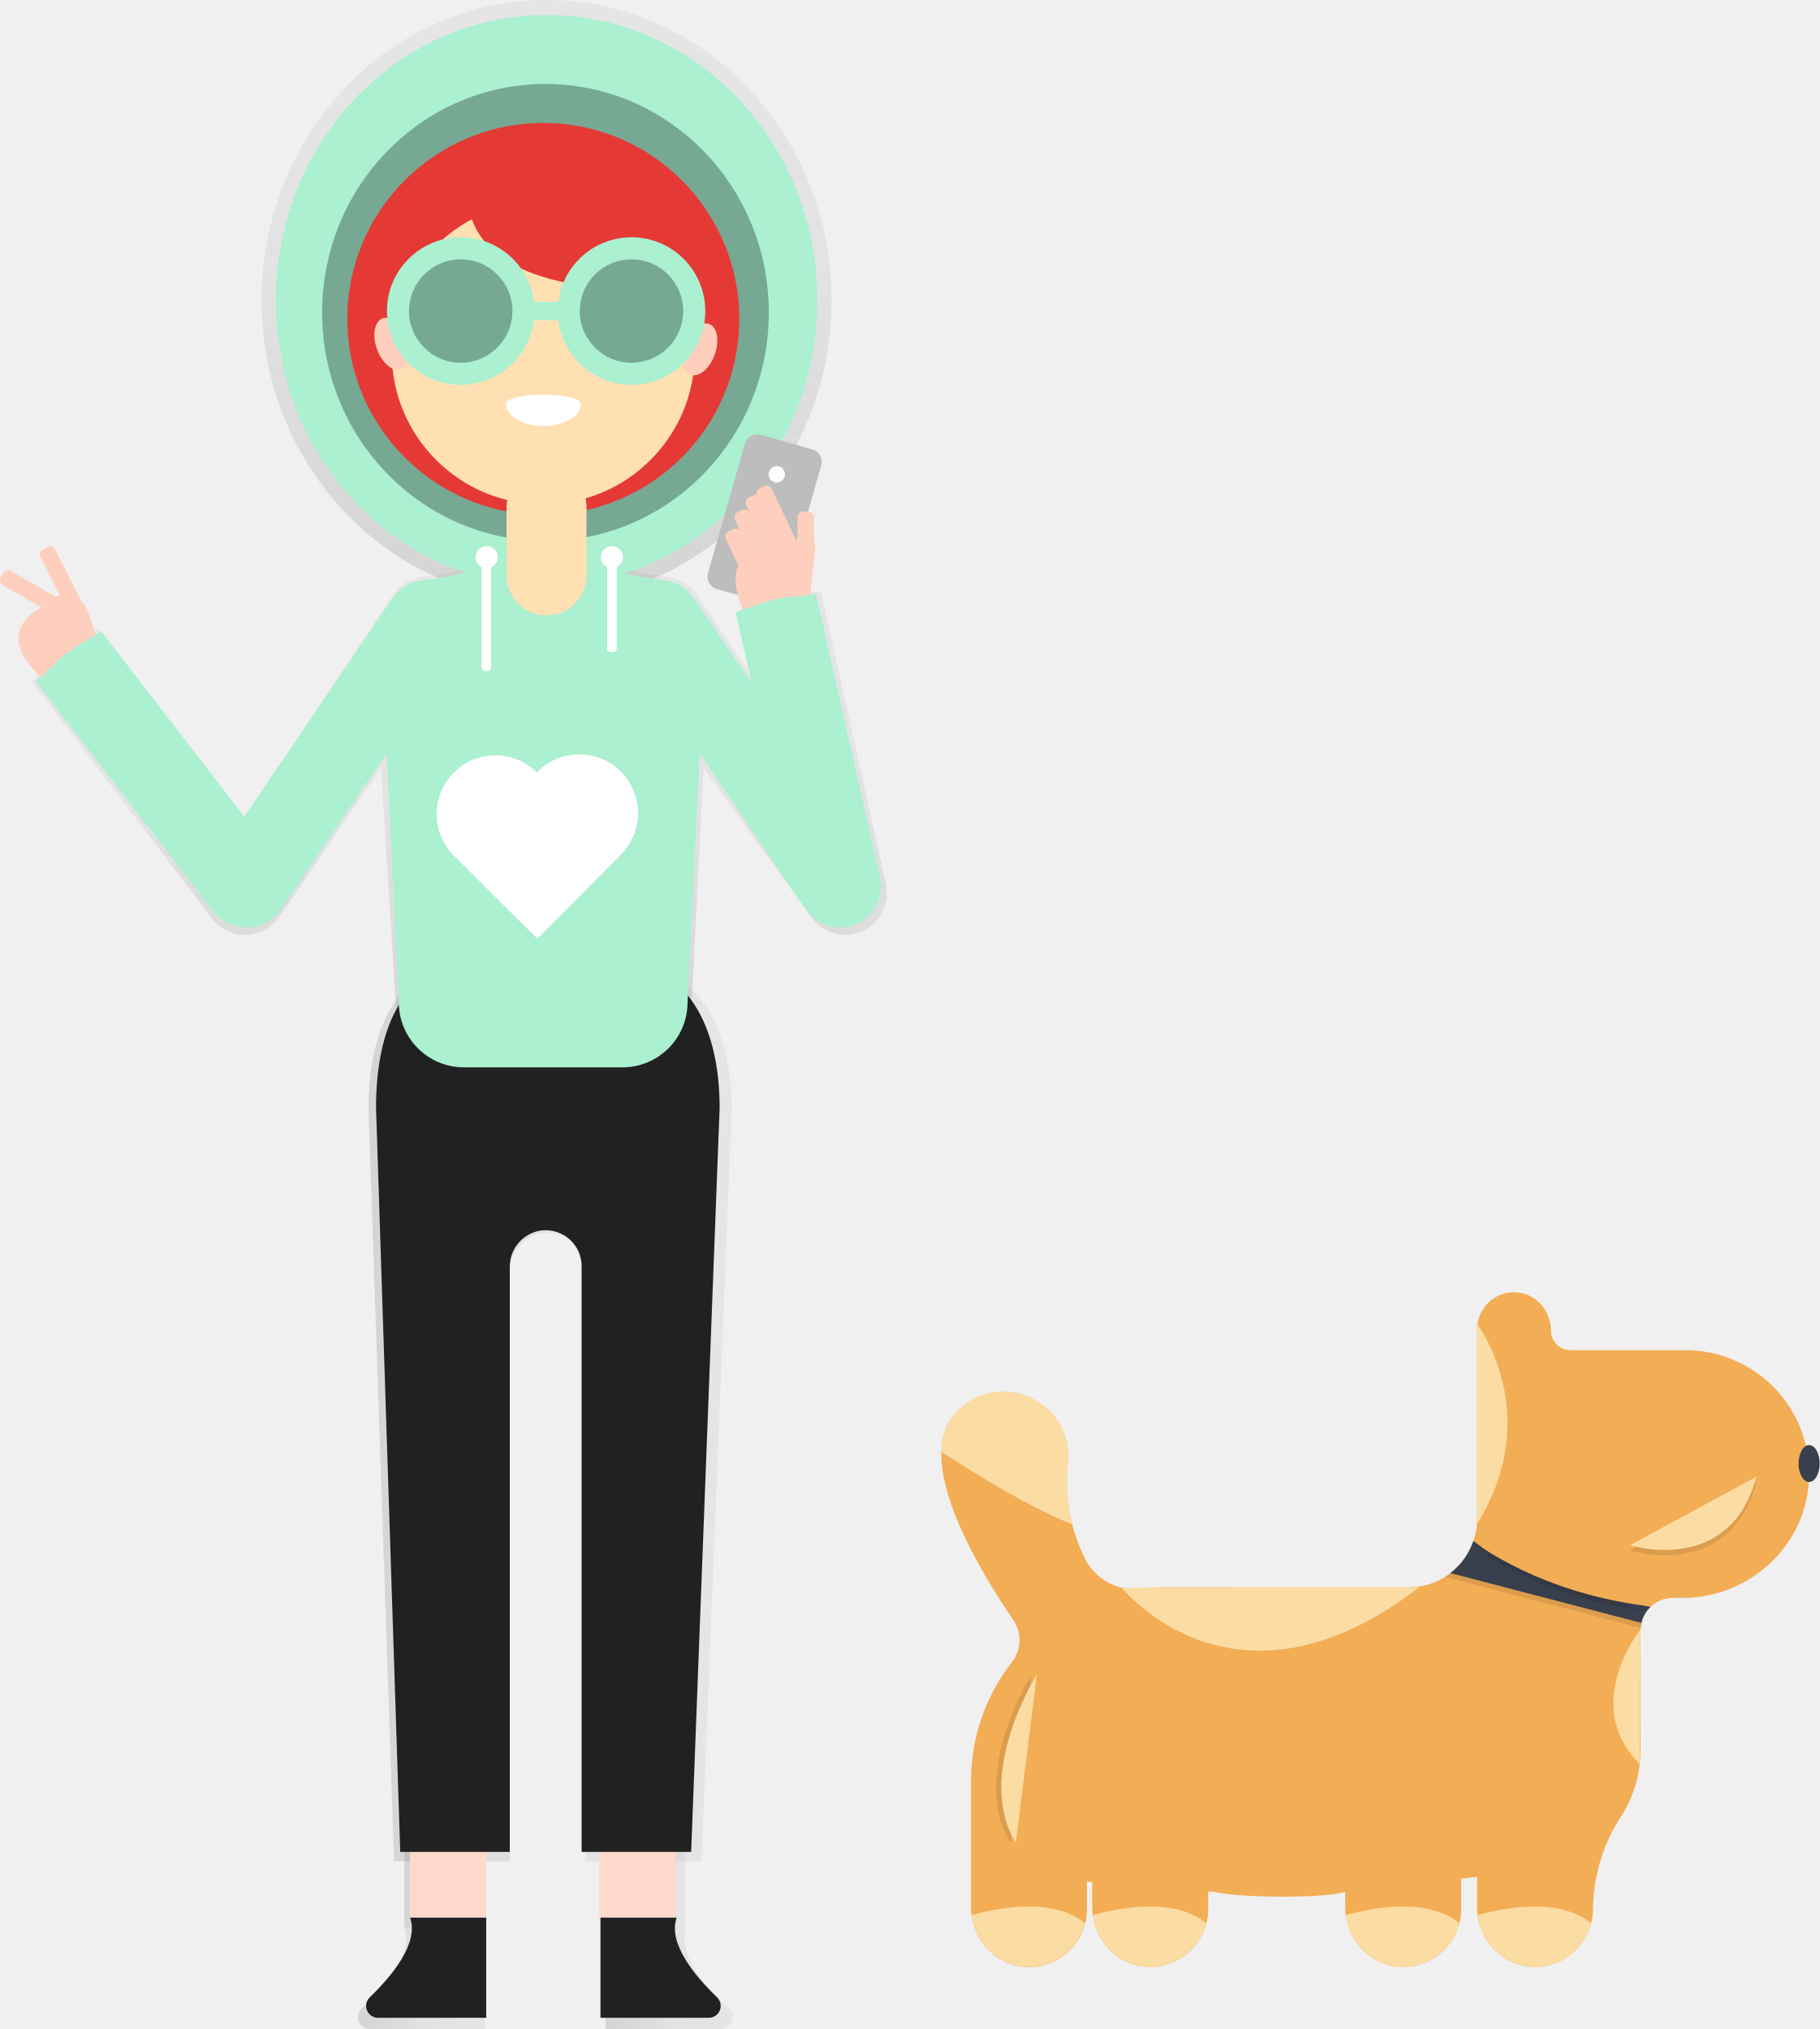
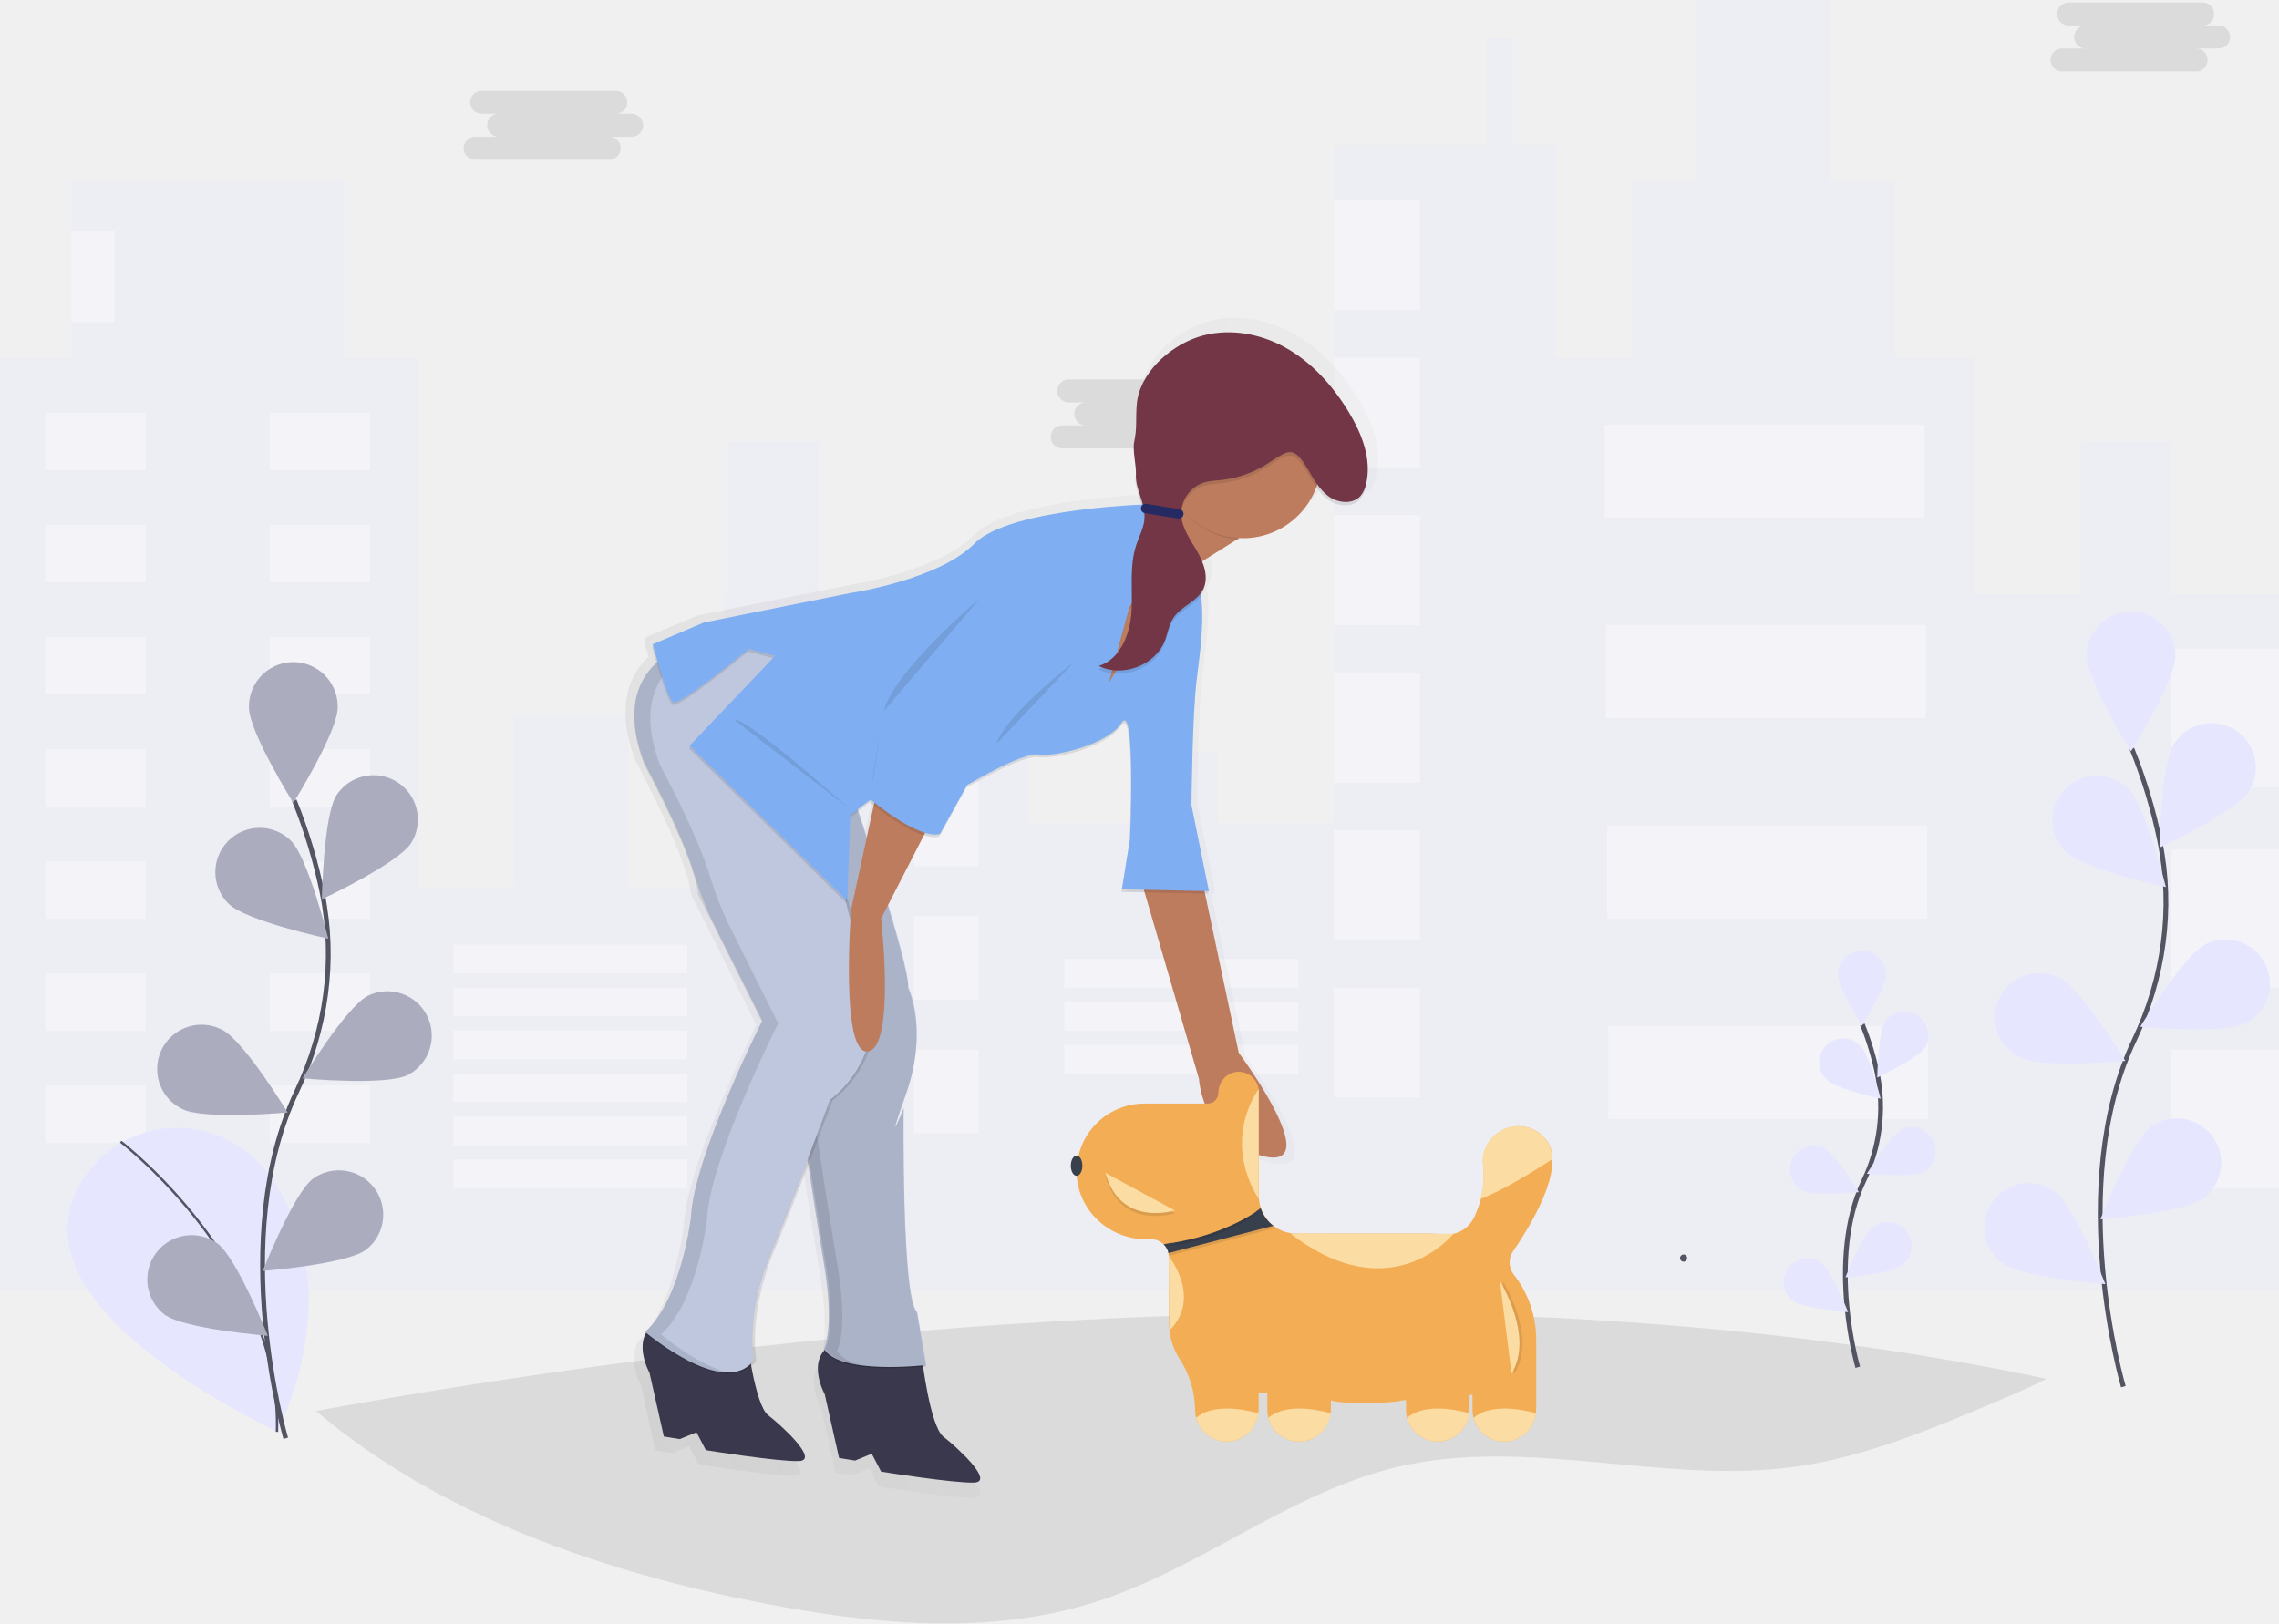
- <svg xmlns="http://www.w3.org/2000/svg" xmlns:xlink="http://www.w3.org/1999/xlink" id="bc77e115-7117-4bed-98bf-a47b9af09f3f" data-name="Layer 1" width="626.12" height="698.31" viewBox="0 0 626.12 698.31">
+ <svg xmlns="http://www.w3.org/2000/svg" id="b5b072d9-b5a4-4f96-a9a9-2e33ee6d5cf1" data-name="Layer 1" width="955" height="680.5" viewBox="0 0 955 680.5">
  <defs>
-     <linearGradient id="beca6d11-2f4f-45ad-9761-8d9626b3dfe8" x1="445.06" y1="472.29" x2="445.06" y2="295.16" gradientUnits="userSpaceOnUse">
+     <linearGradient id="a5ac7b16-889c-4327-95b5-489bb9690718" x1="380.51" y1="452.69" x2="687.26" y2="452.69" gradientTransform="translate(72.62 -49.07) rotate(9.18)" gradientUnits="userSpaceOnUse">
      <stop offset="0" stop-color="gray" stop-opacity="0.25" />
      <stop offset="0.54" stop-color="gray" stop-opacity="0.12" />
      <stop offset="1" stop-color="gray" stop-opacity="0.1" />
    </linearGradient>
-     <linearGradient id="abf2ce7a-3a8e-4e71-af9a-7167f778c8de" x1="139.14" y1="646.22" x2="166.86" y2="646.22" xlink:href="#beca6d11-2f4f-45ad-9761-8d9626b3dfe8" />
-     <linearGradient id="e793dc18-03c6-4270-9f95-3ece0dc1f9d4" x1="207.95" y1="646.22" x2="235.66" y2="646.22" xlink:href="#beca6d11-2f4f-45ad-9761-8d9626b3dfe8" />
-     <linearGradient id="a662d8a7-500e-4cdb-b63c-023f30f9864f" x1="413.73" y1="586.32" x2="538.68" y2="586.32" xlink:href="#beca6d11-2f4f-45ad-9761-8d9626b3dfe8" />
-     <linearGradient id="ee67e446-4a27-4e27-8ef6-3f3f8b2a8e7b" x1="410.06" y1="781.74" x2="453.79" y2="781.74" xlink:href="#beca6d11-2f4f-45ad-9761-8d9626b3dfe8" />
-     <linearGradient id="e1a476c7-9793-4904-ae4a-9b4aa50cf60d" x1="495.33" y1="781.74" x2="539.06" y2="781.74" xlink:href="#beca6d11-2f4f-45ad-9761-8d9626b3dfe8" />
-     <linearGradient id="af1e1d5f-433d-40a4-b4c3-067781993a8b" x1="188.06" y1="206.65" x2="188.06" y2="0" xlink:href="#beca6d11-2f4f-45ad-9761-8d9626b3dfe8" />
  </defs>
-   <path d="M591.52,412q.18-.64.3-1.29c0-.16,0-.32.07-.47s.09-.6.11-.9,0-.42,0-.63,0-.52,0-.78,0-.42,0-.62,0-.56-.06-.84-.05-.35-.07-.52c0-.32-.1-.64-.16-1l0-.15L569.41,304.28c-14.46,2-6.77.24-14.46,2s0,0-13.48,4.38l5.61,25.28L527,305.79a14.2,14.2,0,0,0-10.2-6.35,93.35,93.35,0,0,1-14.75-2.79,37.77,37.77,0,0,0-10.52-1.49h-34A37.72,37.72,0,0,0,447,296.65a93.35,93.35,0,0,1-14.75,2.79,14.2,14.2,0,0,0-10.2,6.35l-51.57,77.5-49.8-65.8c-11.91,7.81-5.69,2.88-11.91,7.81s0,0-10.72,10.09L359.84,417a14.18,14.18,0,0,0,10,5.56l.34,0,.88,0,.76,0,.47,0c.38,0,.77-.08,1.16-.14h.05a14.22,14.22,0,0,0,9.7-6.28l34.86-51,5.25,84.1c0,12.67,11.16,23,23.57,23h55.31c12.41,0,22.57-10.36,22.57-23l4.3-84.1,36.81,51c0,.06.09.12.13.19s.23.31.35.47.37.5.58.74c0,.06.1.11.14.17a14.31,14.31,0,0,0,5.46,3.88,1,1,0,0,1,.16.06c.36.13.72.26,1.09.37a5.73,5.73,0,0,0,.56.14l.75.18c.24.05.49.08.74.12l.62.08.71,0,.71,0,.55,0c.31,0,.61,0,.92-.06l.34-.05c.38,0,.77-.12,1.15-.2h0l.11,0a11.66,11.66,0,0,0,1.28-.37h.05a14.26,14.26,0,0,0,3.41-1.69,14.5,14.5,0,0,0,5.79-8.18Z" transform="translate(-286.94 -100.84)" fill="url(#beca6d11-2f4f-45ad-9761-8d9626b3dfe8)" />
-   <rect x="139.14" y="628.95" width="27.71" height="34.53" fill="url(#abf2ce7a-3a8e-4e71-af9a-7167f778c8de)" />
-   <rect x="207.95" y="628.95" width="27.71" height="34.53" fill="url(#e793dc18-03c6-4270-9f95-3ece0dc1f9d4)" />
-   <path d="M498.11,431.17H452.74c-29.16,0-39,23.61-39,51.49l8.8,258.8h39.83V538a12.91,12.91,0,0,1,11.47-12.74c7.89-.9,14.66,5,14.66,12.4V741.46h39.82l10.37-258.8C538.68,454.78,527.26,431.17,498.11,431.17Z" transform="translate(-286.94 -100.84)" fill="url(#a662d8a7-500e-4cdb-b63c-023f30f9864f)" />
-   <path d="M453.79,764.33v34.83H414.4a4.12,4.12,0,0,1-3-7.13c7.91-7.28,18-18.75,14.68-27.7" transform="translate(-286.94 -100.84)" fill="url(#ee67e446-4a27-4e27-8ef6-3f3f8b2a8e7b)" />
-   <path d="M495.33,764.33v34.83h39.4a4.12,4.12,0,0,0,3-7.13c-7.9-7.28-18-18.75-14.68-27.7" transform="translate(-286.94 -100.84)" fill="url(#e1a476c7-9793-4904-ae4a-9b4aa50cf60d)" />
-   <rect x="141.08" y="625.82" width="26.22" height="34.17" fill="#ffd9cb" />
-   <rect x="206.19" y="625.82" width="26.22" height="34.17" fill="#ffd9cb" />
-   <path d="M496.17,431.17H453.24c-27.59,0-36.91,23.36-36.91,50.95l8.33,256.09h37.69V536.91a12.58,12.58,0,0,1,10.85-12.59,12.39,12.39,0,0,1,13.87,12.27V738.21h37.69l9.8-256.09C534.56,454.53,523.76,431.17,496.17,431.17Z" transform="translate(-286.94 -100.84)" fill="#212121" />
-   <path d="M454.24,760.83V795.3H417a4.1,4.1,0,0,1-2.83-7.06c7.48-7.2,17-18.55,13.89-27.41" transform="translate(-286.94 -100.84)" fill="#212121" />
-   <path d="M493.55,760.83V795.3h37.28a4.1,4.1,0,0,0,2.83-7.06c-7.48-7.2-17-18.55-13.89-27.41" transform="translate(-286.94 -100.84)" fill="#212121" />
-   <ellipse cx="188.06" cy="103.32" rx="98.06" ry="103.32" fill="url(#af1e1d5f-433d-40a4-b4c3-067781993a8b)" />
-   <ellipse cx="188.06" cy="103.32" rx="93.17" ry="98.17" fill="#aaf0d1" />
-   <ellipse cx="186.69" cy="110.54" rx="76.85" ry="78.64" fill="#aaf0d1" />
-   <ellipse cx="187.69" cy="107.54" rx="76.85" ry="78.64" opacity="0.3" />
-   <rect x="522.41" y="265.86" width="55.2" height="27.31" rx="4.47" transform="translate(-156.48 631.02) rotate(-74.09)" fill="#bdbdbd" />
-   <rect x="305.17" y="288.14" width="5.69" height="24.46" rx="1.99" transform="translate(-389.67 71.55) rotate(-26.97)" fill="#ffcfbe" />
-   <rect x="295.21" y="292.8" width="5.69" height="24.08" rx="1.99" transform="translate(-401.91 309.71) rotate(-60)" fill="#ffcfbe" />
-   <path d="M299.73,310.82c-2.24,1.27-13.93,8.9,1.1,22.86a5.39,5.39,0,0,0,6.86.37l10.6-7.85a5.39,5.39,0,0,0,1.89-6.08l-3-8.84a8.42,8.42,0,0,0-13.36-3.74l-3.29,2.75A4.57,4.57,0,0,1,299.73,310.82Z" transform="translate(-286.94 -100.84)" fill="#ffcfbe" />
-   <rect x="274.41" y="176.06" width="5.69" height="15.73" rx="1.99" fill="#ffcfbe" />
-   <path d="M551.45,289.15s-19.78.34-7.19,25.29l21-4.28,2.23-21a3,3,0,0,0-3.8-3.26Z" transform="translate(-286.94 -100.84)" fill="#ffcfbe" />
-   <rect x="551.66" y="267.37" width="5.69" height="25.22" rx="1.99" transform="translate(-353.37 161.78) rotate(-25.19)" fill="#ffcfbe" />
-   <rect x="547.24" y="270.63" width="5.69" height="21.81" rx="1.99" transform="translate(-354.45 160.04) rotate(-25.19)" fill="#ffcfbe" />
-   <rect x="543.13" y="275.79" width="5.69" height="20.68" rx="1.99" transform="translate(-356.8 158.73) rotate(-25.19)" fill="#ffcfbe" />
-   <rect x="539.43" y="282.44" width="5.69" height="18.18" rx="1.99" transform="translate(-359.45 157.67) rotate(-25.19)" fill="#ffcfbe" />
-   <path d="M589.58,409.75c.11-.41.21-.83.29-1.25,0-.15,0-.3.07-.45s.09-.58.11-.87,0-.41,0-.62,0-.5,0-.75,0-.4,0-.6,0-.55-.05-.82,0-.33-.07-.5-.1-.62-.16-.93c0,0,0-.1,0-.14L567.71,305.3c-14.3,1.94-6.7.24-14.3,1.94s0,0-13.34,4.25L545.62,336l-19.85-29.23a14.09,14.09,0,0,0-10.09-6.16,93.7,93.7,0,0,1-14.59-2.7,37.92,37.92,0,0,0-10.4-1.45H457.05a38,38,0,0,0-10.4,1.45,93.7,93.7,0,0,1-14.59,2.7A14.09,14.09,0,0,0,422,306.77L371,381.9l-49.25-63.79c-11.78,7.57-5.63,2.8-11.78,7.57s0,0-10.6,9.79l61.1,79.13a14,14,0,0,0,9.89,5.39c.11,0,.23,0,.34,0l.87,0,.74,0,.47,0c.38,0,.76-.07,1.15-.13H374a14.13,14.13,0,0,0,9.6-6.08L420,360.05l4.17,85.81a22.39,22.39,0,0,0,22.33,22.32h54.69a22.39,22.39,0,0,0,22.33-22.32l4.16-85.81L564.2,413.8l.14.18.34.45c.18.25.37.5.57.73l.15.16a14.2,14.2,0,0,0,5.39,3.76,1,1,0,0,1,.16.06c.36.13.72.26,1.08.36l.55.14.74.17c.24.05.49.08.73.11l.62.08.71,0,.69,0,.55,0c.3,0,.61,0,.91-.06l.33-.05c.38-.05.76-.11,1.14-.19h0l.11,0c.42-.1.85-.22,1.27-.35l0,0a13.81,13.81,0,0,0,3.37-1.64,14,14,0,0,0,5.73-7.92Z" transform="translate(-286.94 -100.84)" fill="#aaf0d1" />
-   <circle cx="186.94" cy="109.75" r="67.43" fill="#e53935" />
-   <rect x="174.3" y="160.81" width="27.51" height="50.99" rx="13.76" fill="#ffe0b2" />
-   <circle cx="186.94" cy="121.44" r="52.15" fill="#ffe0b2" />
-   <circle cx="169.55" cy="107.05" r="3.15" fill="#db7657" />
-   <circle cx="204.32" cy="107.05" r="3.15" fill="#db7657" />
-   <path d="M486.76,239.83c0,4.21-5.77,7.63-12.89,7.63S461,244,461,239.83,486.76,235.62,486.76,239.83Z" transform="translate(-286.94 -100.84)" fill="#fff" />
-   <path d="M448.1,165.64s-8.39,42,81.52,33.57l-22.18-36.56Z" transform="translate(-286.94 -100.84)" fill="#e53935" />
-   <ellipse cx="421.73" cy="219.14" rx="5.39" ry="9.29" transform="translate(-336.04 53.5) rotate(-19.62)" fill="#ffcfbe" />
-   <rect x="181.54" y="103.91" width="13.04" height="6.29" fill="#aaf0d1" />
-   <circle cx="267.29" cy="163.25" r="2.81" fill="#fff" />
-   <path d="M471.68,366.68a20.23,20.23,0,0,0-28.54,28.68l28.68,28.53,28.53-28.67a20.23,20.23,0,1,0-28.67-28.54Z" transform="translate(-286.94 -100.84)" fill="#fff" />
-   <ellipse cx="526.02" cy="219.14" rx="9.29" ry="5.39" transform="matrix(0.34, -0.94, 0.94, 0.34, -143.98, 540.18)" fill="#ffcfbe" />
-   <circle cx="167.46" cy="191.79" r="3.82" fill="#fff" />
-   <rect x="165.66" y="191.79" width="3.3" height="39.11" rx="1.15" fill="#fff" />
-   <circle cx="210.56" cy="191.79" r="3.82" fill="#fff" />
-   <rect x="208.91" y="191.79" width="3.3" height="32.59" rx="1.15" fill="#fff" />
-   <circle cx="158.53" cy="107.05" r="25.39" fill="#aaf0d1" />
-   <circle cx="158.53" cy="107.05" r="17.79" opacity="0.3" />
-   <circle cx="217.29" cy="107.05" r="25.39" fill="#aaf0d1" />
-   <circle cx="217.29" cy="107.05" r="17.79" opacity="0.3" />
-   <path d="M909.43,608.78c-.33,23.45-20.12,42-43.58,42h-3.26a11,11,0,0,0-7.73,3.12,10.78,10.78,0,0,0-3.14,5.48,10.1,10.1,0,0,0-.33,2.59v41.41a41.52,41.52,0,0,1-6.56,22.46,59.35,59.35,0,0,0-9.76,31.95h0a20,20,0,0,1-20.33,20c-11-.2-19.57-9.63-19.57-20.6V746.78l-5.44.64v10.37a20,20,0,0,1-20.34,20c-11-.2-19.57-9.63-19.57-20.6V751.9c-5.44,2.26-36.27,2.26-44.83.07l-2.32-.18v6a20,20,0,0,1-20.34,20c-11-.2-19.57-9.63-19.57-20.6v-8.62l-1.81-.16v9.43a19.94,19.94,0,0,1-20.33,20c-10-.18-18.07-8.07-19.39-17.81a23.35,23.35,0,0,1-.18-2.79V713.81a66.36,66.36,0,0,1,14.15-41,12.3,12.3,0,0,0,.34-14.53c-10.16-14.87-25.17-40-24.69-57.76.13-5.15,1.55-9.67,4.76-13.17.2-.22.4-.44.6-.64,14.61-15.3,40.35-3.26,38.12,17.78a59,59,0,0,0,1.54,21A64.68,64.68,0,0,0,660,636.76a19.11,19.11,0,0,0,19.57,10.88,69.1,69.1,0,0,1,8.18-.49h83.89a23.56,23.56,0,0,0,22.31-16,23,23,0,0,0,1.27-7.6V558.28a12.7,12.7,0,0,1,13.09-12.7,12.35,12.35,0,0,1,8.76,4.08,13.65,13.65,0,0,1,3.54,9.15,6.72,6.72,0,0,0,6.73,6.72h39.52a42.6,42.6,0,0,1,42.62,43.25Z" transform="translate(-286.94 -100.84)" fill="#f3ad55" />
-   <path d="M660.33,762.74a20,20,0,0,1-19.71,15c-10-.18-18.07-8.07-19.39-17.81C633.31,756.67,650.05,754.42,660.33,762.74Z" transform="translate(-286.94 -100.84)" fill="#fbdca3" />
-   <path d="M702.05,762.74a20,20,0,0,1-19.72,15c-10-.18-18.06-8.07-19.38-17.81C675,756.67,691.77,754.42,702.05,762.74Z" transform="translate(-286.94 -100.84)" fill="#fbdca3" />
-   <path d="M789.11,762.74a20,20,0,0,1-19.72,15c-10-.18-18.06-8.07-19.38-17.81C762.09,756.67,778.83,754.42,789.11,762.74Z" transform="translate(-286.94 -100.84)" fill="#fbdca3" />
-   <path d="M834.45,762.74a20,20,0,0,1-19.71,15c-10-.18-18.07-8.07-19.39-17.81C807.43,756.67,824.17,754.42,834.45,762.74Z" transform="translate(-286.94 -100.84)" fill="#fbdca3" />
-   <path d="M655.87,625.48c-14.09-5.66-31.29-16-45-25,.13-5.15,1.55-9.67,4.76-13.17.2-.22.4-.44.6-.64,14.61-15.3,40.35-3.26,38.12,17.78A59,59,0,0,0,655.87,625.48Z" transform="translate(-286.94 -100.84)" fill="#fbdca3" />
-   <path d="M672.93,647.27s38.81,48.85,102.29-.12" transform="translate(-286.94 -100.84)" fill="#fbdca3" />
-   <path d="M795.17,556.47s23.58,30.83,0,68.92" transform="translate(-286.94 -100.84)" fill="#fbdca3" />
-   <path d="M851.39,661.66s-20.76,25.81-.26,46.31" transform="translate(-286.94 -100.84)" fill="#fbdca3" />
-   <path d="M853.21,656.22c-1.54,1.45-1,2.85-1.49,5l-67.43-17.66c3.62-2.8,8.12-6.12,9.61-10.54C802,639.26,818,649.78,853.21,656.22Z" transform="translate(-286.94 -100.84)" opacity="0.1" />
-   <path d="M854.86,653.9a10.78,10.78,0,0,0-3.14,5.48L786,642.24a23.45,23.45,0,0,0,7.91-11.07C802,637.45,819.62,647.46,854.86,653.9Z" transform="translate(-286.94 -100.84)" fill="#383f4d" />
-   <path d="M796.37,634.8s20.56,15.47,55,20.26" transform="translate(-286.94 -100.84)" opacity="0.1" />
-   <path d="M796.37,633s20.56,15.46,55,20.25" transform="translate(-286.94 -100.84)" fill="#f3ad55" />
-   <path d="M847.77,634.46s34.46,10.88,43.53-23.58Z" transform="translate(-286.94 -100.84)" opacity="0.1" />
-   <path d="M847.77,632.64s34.46,10.89,43.53-23.58Z" transform="translate(-286.94 -100.84)" fill="#fbdca3" />
-   <ellipse cx="622.5" cy="503.69" rx="3.63" ry="6.35" fill="#383f4d" />
-   <path d="M634.65,735.12l7.26-58s-21.77,34.46-7.26,58" transform="translate(-286.94 -100.84)" opacity="0.1" />
-   <path d="M643.72,677.08s-21.76,34.46-7.25,58Z" transform="translate(-286.94 -100.84)" fill="#fbdca3" />
+   <path d="M980.07,687.7c-7.12,3.67-14.58,6.84-21.93,9.95-27.19,11.47-54.8,23.06-84,27C819.27,732,762.66,712,708.76,724.48c-45.15,10.42-82.49,42.35-126.6,56.57-20.51,6.61-41.85,9.2-63.38,9.2H516c-2.65,0-5.29-.1-7.94-.2-21.83-.82-43.75-4-65.15-8.17-67.57-13-136.34-36.83-188-80.7C405.33,673.69,715.18,631.51,980.07,687.7Z" transform="translate(-122.5 -109.75)" fill="#252223" opacity="0.1" />
+   <polygon points="910 249 910 185 872 185 872 249 827 249 827 150 794 150 794 76 767 76 767 0 711 0 711 76 684 76 684 150 652 150 652 61 634 61 634 16 623 16 623 61 559 61 559 345 510 345 510 315 480 315 480 345 431 345 431 249 343 249 343 185 305 185 305 249 303 249 303 372 263 372 263 300 215 300 215 372 175 372 175 150 144 150 144 76 30 76 30 150 0 150 0 541 175 541 303 541 431 541 559 541 652 541 827 541 955 541 955 249 910 249" fill="#e6e6ff" opacity="0.3" />
+   <rect x="19" y="173" width="42" height="24" fill="#fff" opacity="0.4" />
+   <rect x="235.5" y="282.75" width="42" height="24" transform="translate(390.5 479.75) rotate(-180)" fill="#fff" opacity="0.4" />
+   <rect x="19" y="220" width="42" height="24" fill="#fff" opacity="0.4" />
+   <rect x="235.5" y="329.75" width="42" height="24" transform="translate(390.5 573.75) rotate(-180)" fill="#fff" opacity="0.4" />
+   <rect x="19" y="267" width="42" height="24" fill="#fff" opacity="0.4" />
+   <rect x="235.5" y="376.75" width="42" height="24" transform="translate(390.5 667.75) rotate(-180)" fill="#fff" opacity="0.4" />
+   <rect x="19" y="314" width="42" height="24" fill="#fff" opacity="0.4" />
+   <rect x="235.5" y="423.75" width="42" height="24" transform="translate(390.5 761.75) rotate(-180)" fill="#fff" opacity="0.4" />
+   <rect x="19" y="361" width="42" height="24" fill="#fff" opacity="0.4" />
+   <rect x="235.5" y="470.75" width="42" height="24" transform="translate(390.5 855.75) rotate(-180)" fill="#fff" opacity="0.4" />
+   <rect x="19" y="408" width="42" height="24" fill="#fff" opacity="0.4" />
+   <rect x="235.5" y="517.75" width="42" height="24" transform="translate(390.5 949.75) rotate(-180)" fill="#fff" opacity="0.4" />
+   <rect x="19" y="455" width="42" height="24" fill="#fff" opacity="0.4" />
+   <rect x="235.5" y="564.75" width="42" height="24" transform="translate(390.5 1043.75) rotate(-180)" fill="#fff" opacity="0.4" />
+   <rect x="190" y="396" width="98" height="12" fill="#fff" opacity="0.4" />
+   <rect x="190" y="414" width="98" height="12" fill="#fff" opacity="0.4" />
+   <rect x="190" y="432" width="98" height="12" fill="#fff" opacity="0.4" />
+   <rect x="446" y="402" width="98" height="12" fill="#fff" opacity="0.4" />
+   <rect x="446" y="420" width="98" height="12" fill="#fff" opacity="0.4" />
+   <rect x="446" y="438" width="98" height="12" fill="#fff" opacity="0.4" />
+   <rect x="190" y="450" width="98" height="12" fill="#fff" opacity="0.4" />
+   <rect x="190" y="468" width="98" height="12" fill="#fff" opacity="0.4" />
+   <rect x="190" y="486" width="98" height="12" fill="#fff" opacity="0.4" />
+   <rect x="324" y="272" width="27" height="35" fill="#fff" opacity="0.4" />
+   <rect x="505.5" y="381.75" width="27" height="35" transform="translate(915.5 688.75) rotate(-180)" fill="#fff" opacity="0.4" />
+   <rect x="324" y="328" width="27" height="35" fill="#fff" opacity="0.4" />
+   <rect x="505.5" y="437.75" width="27" height="35" transform="translate(915.5 800.75) rotate(-180)" fill="#fff" opacity="0.4" />
+   <rect x="324" y="384" width="27" height="35" fill="#fff" opacity="0.4" />
+   <rect x="505.5" y="493.75" width="27" height="35" transform="translate(915.5 912.75) rotate(-180)" fill="#fff" opacity="0.4" />
+   <rect x="324" y="440" width="27" height="35" fill="#fff" opacity="0.4" />
+   <rect x="505.5" y="549.75" width="27" height="35" transform="translate(915.5 1024.75) rotate(-180)" fill="#fff" opacity="0.4" />
+   <rect x="559" y="84" width="36" height="46" fill="#fff" opacity="0.4" />
+   <rect x="559" y="150" width="36" height="46" fill="#fff" opacity="0.4" />
+   <rect x="559" y="216" width="36" height="46" fill="#fff" opacity="0.4" />
+   <rect x="559" y="282" width="36" height="46" fill="#fff" opacity="0.4" />
+   <rect x="559" y="348" width="36" height="46" fill="#fff" opacity="0.4" />
+   <rect x="559" y="414" width="36" height="46" fill="#fff" opacity="0.4" />
+   <rect x="672.5" y="178" width="134" height="39" fill="#fff" opacity="0.4" />
+   <rect x="673" y="262" width="134" height="39" fill="#fff" opacity="0.4" />
+   <rect x="673.5" y="346" width="134" height="39" fill="#fff" opacity="0.4" />
+   <rect x="674" y="430" width="134" height="39" fill="#fff" opacity="0.4" />
+   <rect x="30" y="97" width="18" height="38" fill="#fff" opacity="0.4" />
+   <rect x="910" y="272" width="45" height="58" fill="#fff" opacity="0.4" />
+   <rect x="910" y="356" width="45" height="58" fill="#fff" opacity="0.4" />
+   <rect x="910" y="440" width="45" height="58" fill="#fff" opacity="0.4" />
+   <path d="M172.17,589.3s-78.73,47.5,66.4,120.63c0,0,32-59.36-3.38-107.76a47.66,47.66,0,0,0-61.84-13.55Z" transform="translate(-122.5 -109.75)" fill="#e6e6ff" />
+   <path d="M173.08,588.3s67.37,51.55,65.49,121.63" transform="translate(-122.5 -109.75)" fill="none" stroke="#535461" stroke-miterlimit="10" />
+   <path d="M242.23,712.63s-24.67-83.76,4.63-145.41c12.29-25.87,16.37-54.92,10.69-83a221.91,221.91,0,0,0-11.75-39" transform="translate(-122.5 -109.75)" fill="none" stroke="#535461" stroke-miterlimit="10" stroke-width="2" />
+   <path d="M264,406.31c0,10.26-18.58,40-18.58,40s-18.59-29.77-18.59-40a18.59,18.59,0,1,1,37.17,0Z" transform="translate(-122.5 -109.75)" fill="#e6e6ff" />
+   <path d="M294.76,463.17c-5.58,8.62-37.36,23.5-37.36,23.5s.57-35.09,6.15-43.7a18.59,18.59,0,0,1,31.21,20.2Z" transform="translate(-122.5 -109.75)" fill="#e6e6ff" />
+   <path d="M293.41,560.34c-9.16,4.62-44.11,1.42-44.11,1.42s18.21-30,27.38-34.62a18.59,18.59,0,0,1,16.73,33.2Z" transform="translate(-122.5 -109.75)" fill="#e6e6ff" />
+   <path d="M275.84,633.63c-8.25,6.1-43.23,8.86-43.23,8.86s12.87-32.65,21.13-38.75a18.59,18.59,0,0,1,22.1,29.89Z" transform="translate(-122.5 -109.75)" fill="#e6e6ff" />
+   <path d="M218.37,488.66c7.36,7.15,41.67,14.56,41.67,14.56s-8.4-34.07-15.77-41.22a18.58,18.58,0,1,0-25.9,26.66Z" transform="translate(-122.5 -109.75)" fill="#e6e6ff" />
+   <path d="M198.91,574.63c9.16,4.63,44.11,1.43,44.11,1.43s-18.21-30-27.37-34.62a18.59,18.59,0,1,0-16.74,33.19Z" transform="translate(-122.5 -109.75)" fill="#e6e6ff" />
+   <path d="M191.46,660.79c8.25,6.1,43.24,8.86,43.24,8.86S221.82,637,213.56,630.9a18.59,18.59,0,0,0-22.1,29.89Z" transform="translate(-122.5 -109.75)" fill="#e6e6ff" />
+   <path d="M264,406.31c0,10.26-18.58,40-18.58,40s-18.59-29.77-18.59-40a18.59,18.59,0,1,1,37.17,0Z" transform="translate(-122.5 -109.75)" opacity="0.25" />
+   <path d="M294.76,463.17c-5.58,8.62-37.36,23.5-37.36,23.5s.57-35.09,6.15-43.7a18.59,18.59,0,0,1,31.21,20.2Z" transform="translate(-122.5 -109.75)" opacity="0.25" />
+   <path d="M293.41,560.34c-9.16,4.62-44.11,1.42-44.11,1.42s18.21-30,27.38-34.62a18.59,18.59,0,0,1,16.73,33.2Z" transform="translate(-122.5 -109.75)" opacity="0.25" />
+   <path d="M275.84,633.63c-8.25,6.1-43.23,8.86-43.23,8.86s12.87-32.65,21.13-38.75a18.59,18.59,0,0,1,22.1,29.89Z" transform="translate(-122.5 -109.75)" opacity="0.25" />
+   <path d="M218.37,488.66c7.36,7.15,41.67,14.56,41.67,14.56s-8.4-34.07-15.77-41.22a18.58,18.58,0,1,0-25.9,26.66Z" transform="translate(-122.5 -109.75)" opacity="0.25" />
+   <path d="M198.91,574.63c9.16,4.63,44.11,1.43,44.11,1.43s-18.21-30-27.37-34.62a18.59,18.59,0,1,0-16.74,33.19Z" transform="translate(-122.5 -109.75)" opacity="0.25" />
+   <path d="M191.46,660.79c8.25,6.1,43.24,8.86,43.24,8.86S221.82,637,213.56,630.9a18.59,18.59,0,0,0-22.1,29.89Z" transform="translate(-122.5 -109.75)" opacity="0.25" />
+   <path d="M1012.28,691s-24.67-83.76,4.63-145.41c12.29-25.87,16.38-54.92,10.7-83a223.63,223.63,0,0,0-11.75-39" transform="translate(-122.5 -109.75)" fill="none" stroke="#535461" stroke-miterlimit="10" stroke-width="2" />
+   <path d="M1034.09,384.68c0,10.26-18.59,40-18.59,40s-18.59-29.77-18.59-40a18.59,18.59,0,1,1,37.18,0Z" transform="translate(-122.5 -109.75)" fill="#e6e6ff" />
+   <path d="M1064.81,441.54c-5.58,8.62-37.36,23.5-37.36,23.5s.58-35.09,6.16-43.7a18.58,18.58,0,0,1,31.2,20.2Z" transform="translate(-122.5 -109.75)" fill="#e6e6ff" />
+   <path d="M1063.47,538.71c-9.17,4.62-44.12,1.42-44.12,1.42s18.22-30,27.38-34.62a18.59,18.59,0,0,1,16.74,33.2Z" transform="translate(-122.5 -109.75)" fill="#e6e6ff" />
+   <path d="M1045.9,612c-8.26,6.1-43.24,8.86-43.24,8.86s12.88-32.65,21.13-38.75A18.59,18.59,0,0,1,1045.9,612Z" transform="translate(-122.5 -109.75)" fill="#e6e6ff" />
+   <path d="M988.42,467c7.37,7.15,41.67,14.56,41.67,14.56s-8.4-34.07-15.76-41.22A18.59,18.59,0,1,0,988.42,467Z" transform="translate(-122.5 -109.75)" fill="#e6e6ff" />
+   <path d="M969,553c9.17,4.63,44.12,1.43,44.12,1.43s-18.21-30-27.38-34.62A18.59,18.59,0,1,0,969,553Z" transform="translate(-122.5 -109.75)" fill="#e6e6ff" />
+   <path d="M961.51,639.16c8.26,6.1,43.24,8.86,43.24,8.86s-12.88-32.64-21.13-38.75a18.59,18.59,0,0,0-22.11,29.89Z" transform="translate(-122.5 -109.75)" fill="#e6e6ff" />
+   <path d="M901,682.85s-13.26-45,2.49-78.14a71.17,71.17,0,0,0,5.75-44.6,119.74,119.74,0,0,0-6.32-20.94" transform="translate(-122.5 -109.75)" fill="none" stroke="#535461" stroke-miterlimit="10" stroke-width="2" />
+   <path d="M912.72,518.23c0,5.52-10,21.52-10,21.52s-10-16-10-21.52a10,10,0,0,1,20,0Z" transform="translate(-122.5 -109.75)" fill="#e6e6ff" />
+   <path d="M929.23,548.79c-3,4.63-20.08,12.63-20.08,12.63s.31-18.86,3.31-23.49a10,10,0,0,1,16.77,10.86Z" transform="translate(-122.5 -109.75)" fill="#e6e6ff" />
+   <path d="M928.51,601c-4.93,2.48-23.71.76-23.71.76s9.79-16.12,14.71-18.6a10,10,0,0,1,9,17.84Z" transform="translate(-122.5 -109.75)" fill="#e6e6ff" />
+   <path d="M919.06,640.39c-4.43,3.28-23.23,4.76-23.23,4.76s6.92-17.54,11.36-20.82a10,10,0,1,1,11.87,16.06Z" transform="translate(-122.5 -109.75)" fill="#e6e6ff" />
+   <path d="M888.18,562.49c4,3.84,22.39,7.82,22.39,7.82s-4.51-18.31-8.47-22.15a10,10,0,1,0-13.92,14.33Z" transform="translate(-122.5 -109.75)" fill="#e6e6ff" />
+   <path d="M877.72,608.69c4.93,2.48,23.71.77,23.71.77s-9.79-16.12-14.72-18.61a10,10,0,0,0-9,17.84Z" transform="translate(-122.5 -109.75)" fill="#e6e6ff" />
+   <path d="M873.72,655c4.43,3.28,23.23,4.76,23.23,4.76S890,642.21,885.6,638.93A10,10,0,0,0,873.72,655Z" transform="translate(-122.5 -109.75)" fill="#e6e6ff" />
+   <path d="M387.18,157.43H380.3a4.82,4.82,0,1,0,0-9.63H324.57a4.82,4.82,0,1,0,0,9.63h6.88a4.82,4.82,0,1,0,0,9.64h-9.63a4.82,4.82,0,1,0,0,9.63h55.73a4.82,4.82,0,1,0,0-9.63h9.63a4.82,4.82,0,1,0,0-9.64Z" transform="translate(-122.5 -109.75)" fill="#252223" opacity="0.1" />
+   <path d="M633.18,278.43H626.3a4.82,4.82,0,1,0,0-9.63H570.57a4.82,4.82,0,1,0,0,9.63h6.88a4.82,4.82,0,0,0,0,9.64h-9.63a4.82,4.82,0,1,0,0,9.63h55.73a4.82,4.82,0,1,0,0-9.63h9.63a4.82,4.82,0,1,0,0-9.64Z" transform="translate(-122.5 -109.75)" fill="#252223" opacity="0.1" />
+   <path d="M1052.18,120.43h-6.88a4.82,4.82,0,1,0,0-9.63H989.57a4.82,4.82,0,1,0,0,9.63h6.88a4.82,4.82,0,0,0,0,9.64h-9.63a4.82,4.82,0,1,0,0,9.63h55.73a4.82,4.82,0,1,0,0-9.63h9.63a4.82,4.82,0,0,0,0-9.64Z" transform="translate(-122.5 -109.75)" fill="#252223" opacity="0.1" />
+   <path d="M828,638.59a1.5,1.5,0,0,0,0-3,1.5,1.5,0,0,0,0,3Z" transform="translate(-122.5 -109.75)" fill="#535461" />
+   <g opacity="0.5">
+     <path d="M644.53,552.76,630,484.36l1.49,0-.23-1.16h.42l-7.52-37s.38-38.65,2.21-53.6c1.34-10.91,3.46-24.81,1.91-36.51a11,11,0,0,0,.59-1,10.55,10.55,0,0,0,1.14-4,16.49,16.49,0,0,0-1.26-9.65L643.86,332c.34,0,.69.07,1,.09,0-.14-.14-.36-.25-.65a33.6,33.6,0,0,0,33.26-21.85,22.28,22.28,0,0,0,4.87,5.24c4.07,3.05,10.48,3.73,13.87-.06a11.67,11.67,0,0,0,2.43-5.23c.2-.86.34-1.74.46-2.61,1.92-10.22-2.29-20.76-7.72-29.72-6.79-11.19-15.8-21.32-27.25-27.68s-25.5-8.64-37.89-4.4-24.87,15.75-26,28.8c-.56,6.67.24,9.76-1.14,16.31-.69,3.26.8,9.61.78,13.21a16.3,16.3,0,0,0-.24,2c-.2,4,1.39,7.78,2.55,11.62-16.34.82-59.31,4.13-71.72,16.75-15.44,15.69-53.3,21.3-53.3,21.3l-63.05,12.69-22,9.34.25,1-.44.19s.78,2.91,1.9,6.75a28.57,28.57,0,0,0-9.09,17c-1.22,6.79-.57,15.53,3.73,26.68,0,0,21.71,39.87,23.21,55.95l27.4,54.69c-2.35,4.69-25.83,52.09-29.87,78.62a54.21,54.21,0,0,0-.65,5.77s-.15,1.4-.52,3.73c-1.61,9.83-6.7,34-19.13,45.3l0,0h0l.16.14h0l0,0-.36.35.28.24c-3.73,7.13,1.66,16.79,1.66,16.79l6.13,27.38,6.86,1.11,7.22-2.94,4,7.69s31.15,5,40,4.71-7.5-15.29-13.23-19.74c-3.18-2.46-5.67-12.57-7.25-21.08a13.26,13.26,0,0,0,2.23-2.31s-3.81-20,7.66-47.44c4.89-11.68,10.15-25.11,14.6-36.68,2.39,15.54,4.9,31.55,6.75,42.48,2.69,15.83,2.34,25.49,1.51,30.94A18.38,18.38,0,0,1,466.2,680a1.4,1.4,0,0,1,.1.16,2.86,2.86,0,0,1-.19.41c.06.1.12.19.17.29-6.26,7.16.26,18.84.26,18.84L472.67,727l6.86,1.11,7.22-2.94,4,7.69s31.15,5,40,4.71-7.5-15.29-13.24-19.74c-4.47-3.47-7.57-22.1-8.72-30.09.83-.08,1.29-.14,1.29-.14l-.09-.55.19,0-3.92-22.92c-6.7-5.77-5.77-87.74-5.77-87.74s-3.49,8.57-3.6,7.88c.34-1.38,1.6-5.28,4.52-13.59A81.77,81.77,0,0,0,505.2,556c3.17-19.51-2.74-31.44-2.74-31.44.39-3.92-3.74-19.15-8.62-35.37l15.33-29.88a12.22,12.22,0,0,0,6.68.55l11.61-21s24-14.3,30.87-13.19c6.39,1,26.41-3.38,34.15-11.72A15.83,15.83,0,0,0,594,412c6.23-9.55,3.67,49.86,3.67,49.86l-3.33,20.58-.18,1.14,9.93.2,23.4,80.26s1.47,27.22,28.06,33.27S644.53,552.76,644.53,552.76ZM484.7,460c-1.44-4.44-2.7-8.27-3.65-11.14L486,445s.62.52,1.67,1.35Z" transform="translate(-122.5 -109.75)" fill="url(#a5ac7b16-889c-4327-95b5-489bb9690718)" />
+   </g>
+   <path d="M508.83,679.06s3.39,28.56,9,32.9,21.53,18.91,12.9,19.23-39-4.58-39-4.58l-3.93-7.5-7,2.86-6.69-1.08-6-26.69s-8.42-15.08,3.43-21.17S508.83,679.06,508.83,679.06Z" transform="translate(-122.5 -109.75)" fill="#3a384d" />
+   <path d="M480.34,444.91S503.89,515,503,524c0,0,8.63,17.4-.89,44.45s-1,6.13-1,6.13-.9,79.89,5.62,85.52l3.82,22.34s-36.72,4.36-42.9-6.93c0,0,4.78-8.37.1-36S454.05,551,454.05,551L429.61,412.13Z" transform="translate(-122.5 -109.75)" opacity="0.1" />
+   <path d="M480.43,444.35s23.55,70.13,22.66,79.13c0,0,8.63,17.4-.89,44.45s-1,6.13-1,6.13-.9,79.9,5.62,85.52l3.82,22.35s-36.72,4.35-42.9-6.94c0,0,4.78-8.37.1-36s-13.71-88.54-13.71-88.54L429.7,411.57Z" transform="translate(-122.5 -109.75)" fill="#bec7de" />
+   <path d="M435.76,415.21l23.95,136.14s9,60.91,13.71,88.54-.1,36-.1,36c1.8,3.29,6.17,5.24,11.47,6.37-7.44-.87-14.15-2.9-16.49-7.18,0,0,4.79-8.37.11-36s-13.71-88.54-13.71-88.54L430.26,411.66Z" transform="translate(-122.5 -109.75)" opacity="0.1" />
+   <path d="M435.39,670.05s3.38,28.56,9,32.9,21.53,18.91,12.9,19.23-39-4.58-39-4.58l-3.93-7.5-7,2.87-6.69-1.09-6-26.69s-8.42-15.08,3.42-21.17S435.39,670.05,435.39,670.05Z" transform="translate(-122.5 -109.75)" fill="#3a384d" />
+   <path d="M480.34,444.91S503.89,515,503,524c0,0,8.63,17.4-.89,44.45s-1,6.13-1,6.13-.9,79.89,5.62,85.52l3.82,22.34s-36.72,4.36-42.9-6.93c0,0,4.78-8.37.1-36S454.05,551,454.05,551L429.61,412.13Z" transform="translate(-122.5 -109.75)" opacity="0.1" />
+   <path d="M405.71,383.11s-26.21,10.06-12.11,46.64c0,0,21.17,38.86,22.64,54.54l26.8,53.5s-28.58,56.56-29.85,82.08c0,0-3.82,34.26-19.24,48.34,0,0,33.17,28.23,45.52,11.93,0,0-3.71-19.46,7.48-46.24S471.41,571,471.41,571s32.09-21.69,10.71-66.31l-24-99.35-.39-22.36-18.41-6.4Z" transform="translate(-122.5 -109.75)" opacity="0.1" />
+   <path d="M404.51,383.48s-26.21,10.06-12.11,46.64c0,0,21.16,38.87,22.63,54.55l26.8,53.5S413.25,594.72,412,620.25c0,0-3.82,34.25-19.25,48.34,0,0,33.17,28.23,45.53,11.93,0,0-3.72-19.47,7.47-46.24s24.46-62.94,24.46-62.94,32.1-21.69,10.72-66.31l-24-99.35-.39-22.36-18.4-6.4Z" transform="translate(-122.5 -109.75)" opacity="0.1" />
+   <path d="M404.6,382.93S378.39,393,392.49,429.57c0,0,15.55,28.55,20.91,46.58a139,139,0,0,0,9,22.49l19.52,39s-28.58,56.56-29.84,82.08c0,0-3.82,34.26-19.25,48.34,0,0,33.17,28.23,45.53,11.93,0,0-3.72-19.46,7.47-46.24s24.46-62.94,24.46-62.94,32.1-21.69,10.72-66.31l-24-99.35-.39-22.36-18.4-6.4Z" transform="translate(-122.5 -109.75)" fill="#bec7de" />
+   <path d="M404.6,382.93l33.65-6.57,4.39,1.53L411.29,384s-26.21,10.06-12.11,46.64c0,0,15.54,28.55,20.91,46.58a139,139,0,0,0,9,22.49l19.53,39S420,595.25,418.77,620.77c0,0-3.83,34.26-19.25,48.34,0,0,14.29,12.16,27.6,15.91-14.68-.3-34.29-17-34.29-17,15.43-14.08,19.25-48.34,19.25-48.34,1.26-25.52,29.84-82.08,29.84-82.08l-19.52-39a139,139,0,0,1-9-22.49c-5.36-18-20.91-46.58-20.91-46.58C378.39,393,404.6,382.93,404.6,382.93Z" transform="translate(-122.5 -109.75)" opacity="0.1" />
+   <path d="M512.59,454.12l-20.87,40.65s6.12,54.16-5.57,55.7-7-59.44-7-59.44l11.25-51.93Z" transform="translate(-122.5 -109.75)" fill="#be7c5e" />
+   <path d="M626.66,480.56,641.58,551s36.62,49.37,10.7,43.47S624.93,562,624.93,562l-25-85.8Z" transform="translate(-122.5 -109.75)" fill="#be7c5e" />
+   <path d="M641.53,335.45l-36.9,23.2-13.17-35.29s30.54,2.08,34.1-9.35S641.53,335.45,641.53,335.45Z" transform="translate(-122.5 -109.75)" fill="#be7c5e" />
+   <polygon points="500.08 240.37 497.72 230.26 461.35 232.39 446.7 291.2 473.99 292.18 489.27 268.35 497.6 245.11 500.08 240.37" fill="#be7c5e" />
+   <path d="M610,339.51l3-16.95s-67.31.84-82.36,16.13-51.95,20.77-51.95,20.77l-61.46,12.36-21.49,9.11s6.06,22.7,8.66,24.27,31.62-22.34,31.62-22.34l11,2.92L411.2,423.44l66.11,65,1.22-35.82L487,446s20.13,17,29.11,14.42l11.32-20.47s23.4-13.94,30.09-12.86c6.23,1,25.75-3.29,33.29-11.42a14.26,14.26,0,0,0,1.44-1.83c6.08-9.31,3.58,48.6,3.58,48.6l-3.42,21.17,36.47.75-7.32-36.06s.37-37.67,2.15-52.25,5-34.63-1.53-47.13l-12.84,12.22L587,397l8.48-31.22Z" transform="translate(-122.5 -109.75)" opacity="0.1" />
+   <path d="M610.19,338.39,607,321s-61.09,1.28-76.14,16.57-52,20.76-52,20.76l-61.46,12.37L396,379.82s6.06,22.7,8.66,24.26,31.63-22.33,31.63-22.33l11,2.92-35.82,37.66,66.11,65,1.22-35.83,8.5-6.63s20.13,17,29.11,14.43l11.32-20.47S551,424.89,557.73,426c6.23,1,25.75-3.3,33.29-11.43a14.26,14.26,0,0,0,1.44-1.83c6.08-9.31,3.58,48.61,3.58,48.61l-3.42,21.17,36.47.75-7.32-36.06s.37-37.68,2.15-52.25,5-34.64-1.53-47.13L609.55,360l-22.37,35.83,8.48-31.22Z" transform="translate(-122.5 -109.75)" fill="#7faff2" />
+   <path d="M533.14,360.53s-36.41,30.71-40.22,47.25" transform="translate(-122.5 -109.75)" opacity="0.1" />
+   <path d="M572.89,387s-28,21.2-33,34.68" transform="translate(-122.5 -109.75)" opacity="0.1" />
+   <path d="M491.12,418.92s-2.63,12.72-3.15,19.5" transform="translate(-122.5 -109.75)" opacity="0.1" />
+   <path d="M477.81,448.21S435.87,410.56,430,411.33" transform="translate(-122.5 -109.75)" opacity="0.1" />
+   <path d="M626,314.65c3.41-10.94,14.93,18.72,15.9,21.27a30.83,30.83,0,0,1-3.27-.36,32.6,32.6,0,0,1-21.76-13.79C621.36,320.36,624.94,318.13,626,314.65Z" transform="translate(-122.5 -109.75)" opacity="0.1" />
+   <circle cx="520.91" cy="192.85" r="32.74" fill="#be7c5e" />
+   <path d="M670,307.32c2.57,4.23,4.91,8.82,8.88,11.78s10.22,3.63,13.52-.06a11.4,11.4,0,0,0,2.36-5.1c2.42-10.31-1.81-21-7.3-30.09-6.62-10.91-15.41-20.78-26.56-27s-24.86-8.43-36.94-4.29-22,15.2-23,27.92c-.55,6.5,1.09,13.13-.26,19.52-.7,3.33-2.21,6.5-2.38,9.9-.32,6.31,4,12.18,3.61,18.49-.24,3.89-2.23,7.42-3.45,11.13-3,8.94-1.38,18.67-2,28.07s-4.73,19.94-13.73,22.72c9.95,5,23.67-.26,27.72-10.64,1.23-3.17,1.68-6.69,3.55-9.53,3.16-4.8,9.73-6.7,12.38-11.8s.35-11.31-2.55-16.26-6.52-9.93-6.58-15.66a13.78,13.78,0,0,1,9-12.82c2.73-.95,5.68-1,8.55-1.32a45.27,45.27,0,0,0,19.84-7.57C662.35,299.68,664.41,298.12,670,307.32Z" transform="translate(-122.5 -109.75)" opacity="0.1" />
+   <path d="M670.21,305.89c2.57,4.24,4.91,8.82,8.88,11.79s10.22,3.63,13.52-.06a11.45,11.45,0,0,0,2.36-5.1c2.42-10.31-1.81-21-7.3-30.09-6.62-10.92-15.41-20.78-26.56-27s-24.86-8.42-36.94-4.29-24.24,15.36-25.31,28.08c-.55,6.5.24,9.51-1.11,15.89-.7,3.33.93,10,.76,13.38-.32,6.31,4,12.18,3.61,18.49-.24,3.89-2.23,7.42-3.45,11.12-3,8.95-1.38,18.68-2,28.08s-4.73,19.93-13.73,22.71c9.95,5,23.67-.26,27.72-10.64,1.23-3.16,1.68-6.68,3.55-9.52,3.16-4.8,9.73-6.7,12.38-11.8s.35-11.32-2.54-16.27-6.53-9.92-6.59-15.66a13.78,13.78,0,0,1,9-12.81c2.73-.95,5.68-1,8.55-1.32a45.39,45.39,0,0,0,19.84-7.57C662.58,298.25,664.64,296.7,670.21,305.89Z" transform="translate(-122.5 -109.75)" fill="#723647" />
+   <rect x="600.5" y="322.05" width="18.03" height="3.95" rx="1.98" transform="translate(1037.04 631.38) rotate(-170.82)" fill="#252a62" />
+   <path d="M573.64,601.2c.23,15.66,13.44,28,29.1,28h2.18a7.38,7.38,0,0,1,5.16,2.08,7.14,7.14,0,0,1,2.09,3.66,6.67,6.67,0,0,1,.22,1.73v27.65a27.69,27.69,0,0,0,4.38,15,39.57,39.57,0,0,1,6.52,21.34h0A13.34,13.34,0,0,0,636.87,714c7.32-.13,13.06-6.43,13.06-13.76v-6.91l3.64.42v6.93A13.33,13.33,0,0,0,667.14,714c7.33-.13,13.07-6.43,13.07-13.76v-3.5c3.63,1.52,24.22,1.52,29.93,0l1.55-.12v4A13.34,13.34,0,0,0,725.27,714c7.32-.13,13.06-6.43,13.06-13.76V694.5l1.21-.11v6.3A13.34,13.34,0,0,0,753.12,714a13.56,13.56,0,0,0,13-11.89,16.47,16.47,0,0,0,.12-1.87V671.32a44.31,44.31,0,0,0-9.45-27.4,8.22,8.22,0,0,1-.23-9.7c6.78-9.93,16.81-26.69,16.48-38.57a13,13,0,0,0-3.17-8.79c-.13-.15-.27-.29-.4-.43-9.76-10.22-26.94-2.18-25.45,11.87a39.71,39.71,0,0,1-1,14.05,43.54,43.54,0,0,1-2.73,7.53,12.8,12.8,0,0,1-13.07,7.27,44.6,44.6,0,0,0-5.46-.33h-56a15.73,15.73,0,0,1-14.9-10.67,15.2,15.2,0,0,1-.85-5.07v-43.6a8.48,8.48,0,0,0-8.74-8.48,8.28,8.28,0,0,0-5.85,2.73,9.09,9.09,0,0,0-2.36,6.1,4.48,4.48,0,0,1-4.49,4.49H602.1a28.46,28.46,0,0,0-28.46,28.88Z" transform="translate(-122.5 -109.75)" fill="#f3ad55" />
+   <path d="M740,704a13.34,13.34,0,0,0,13.16,10,13.56,13.56,0,0,0,13-11.89C758,699.94,746.82,698.44,740,704Z" transform="translate(-122.5 -109.75)" fill="#fbdca3" />
+   <path d="M712.1,704a13.35,13.35,0,0,0,13.17,10,13.55,13.55,0,0,0,12.94-11.89C730.15,699.94,719,698.44,712.1,704Z" transform="translate(-122.5 -109.75)" fill="#fbdca3" />
+   <path d="M654,704a13.34,13.34,0,0,0,13.16,10,13.56,13.56,0,0,0,13-11.89C672,699.94,660.84,698.44,654,704Z" transform="translate(-122.5 -109.75)" fill="#fbdca3" />
+   <path d="M623.7,704a13.34,13.34,0,0,0,13.17,10,13.55,13.55,0,0,0,12.94-11.89C641.75,699.94,630.57,698.44,623.7,704Z" transform="translate(-122.5 -109.75)" fill="#fbdca3" />
+   <path d="M742.94,612.35c9.41-3.78,20.89-10.7,30-16.7a13,13,0,0,0-3.17-8.79c-.13-.15-.27-.29-.4-.43-9.76-10.22-26.94-2.18-25.45,11.87A39.71,39.71,0,0,1,742.94,612.35Z" transform="translate(-122.5 -109.75)" fill="#fbdca3" />
+   <path d="M731.55,626.9s-25.91,32.62-68.3-.08" transform="translate(-122.5 -109.75)" fill="#fbdca3" />
+   <path d="M649.93,566.27s-15.74,20.59,0,46" transform="translate(-122.5 -109.75)" fill="#fbdca3" />
+   <path d="M612.39,636.51s13.87,17.22.18,30.92" transform="translate(-122.5 -109.75)" fill="#fbdca3" />
+   <path d="M611.18,632.87c1,1,.68,1.9,1,3.32l45-11.79c-2.42-1.87-5.43-4.08-6.42-7C645.38,621.55,634.71,628.57,611.18,632.87Z" transform="translate(-122.5 -109.75)" opacity="0.1" />
+   <path d="M610.08,631.32a7.14,7.14,0,0,1,2.09,3.66l43.89-11.44a15.69,15.69,0,0,1-5.28-7.39C645.38,620.34,633.61,627,610.08,631.32Z" transform="translate(-122.5 -109.75)" fill="#383f4d" />
+   <path d="M649.13,618.57S635.4,628.9,612.39,632.1" transform="translate(-122.5 -109.75)" opacity="0.1" />
+   <path d="M649.13,617.36s-13.73,10.33-36.74,13.53" transform="translate(-122.5 -109.75)" fill="#f3ad55" />
+   <path d="M614.81,618.34s-23,7.27-29.06-15.74Z" transform="translate(-122.5 -109.75)" opacity="0.1" />
+   <path d="M614.81,617.13s-23,7.27-29.06-15.74Z" transform="translate(-122.5 -109.75)" fill="#fbdca3" />
+   <ellipse cx="451.14" cy="488.61" rx="2.42" ry="4.24" fill="#383f4d" />
+   <path d="M757.1,685.55l-4.84-38.75s14.53,23,4.84,38.75" transform="translate(-122.5 -109.75)" opacity="0.1" />
+   <path d="M751.05,646.8s14.53,23,4.84,38.75Z" transform="translate(-122.5 -109.75)" fill="#fbdca3" />
</svg>
